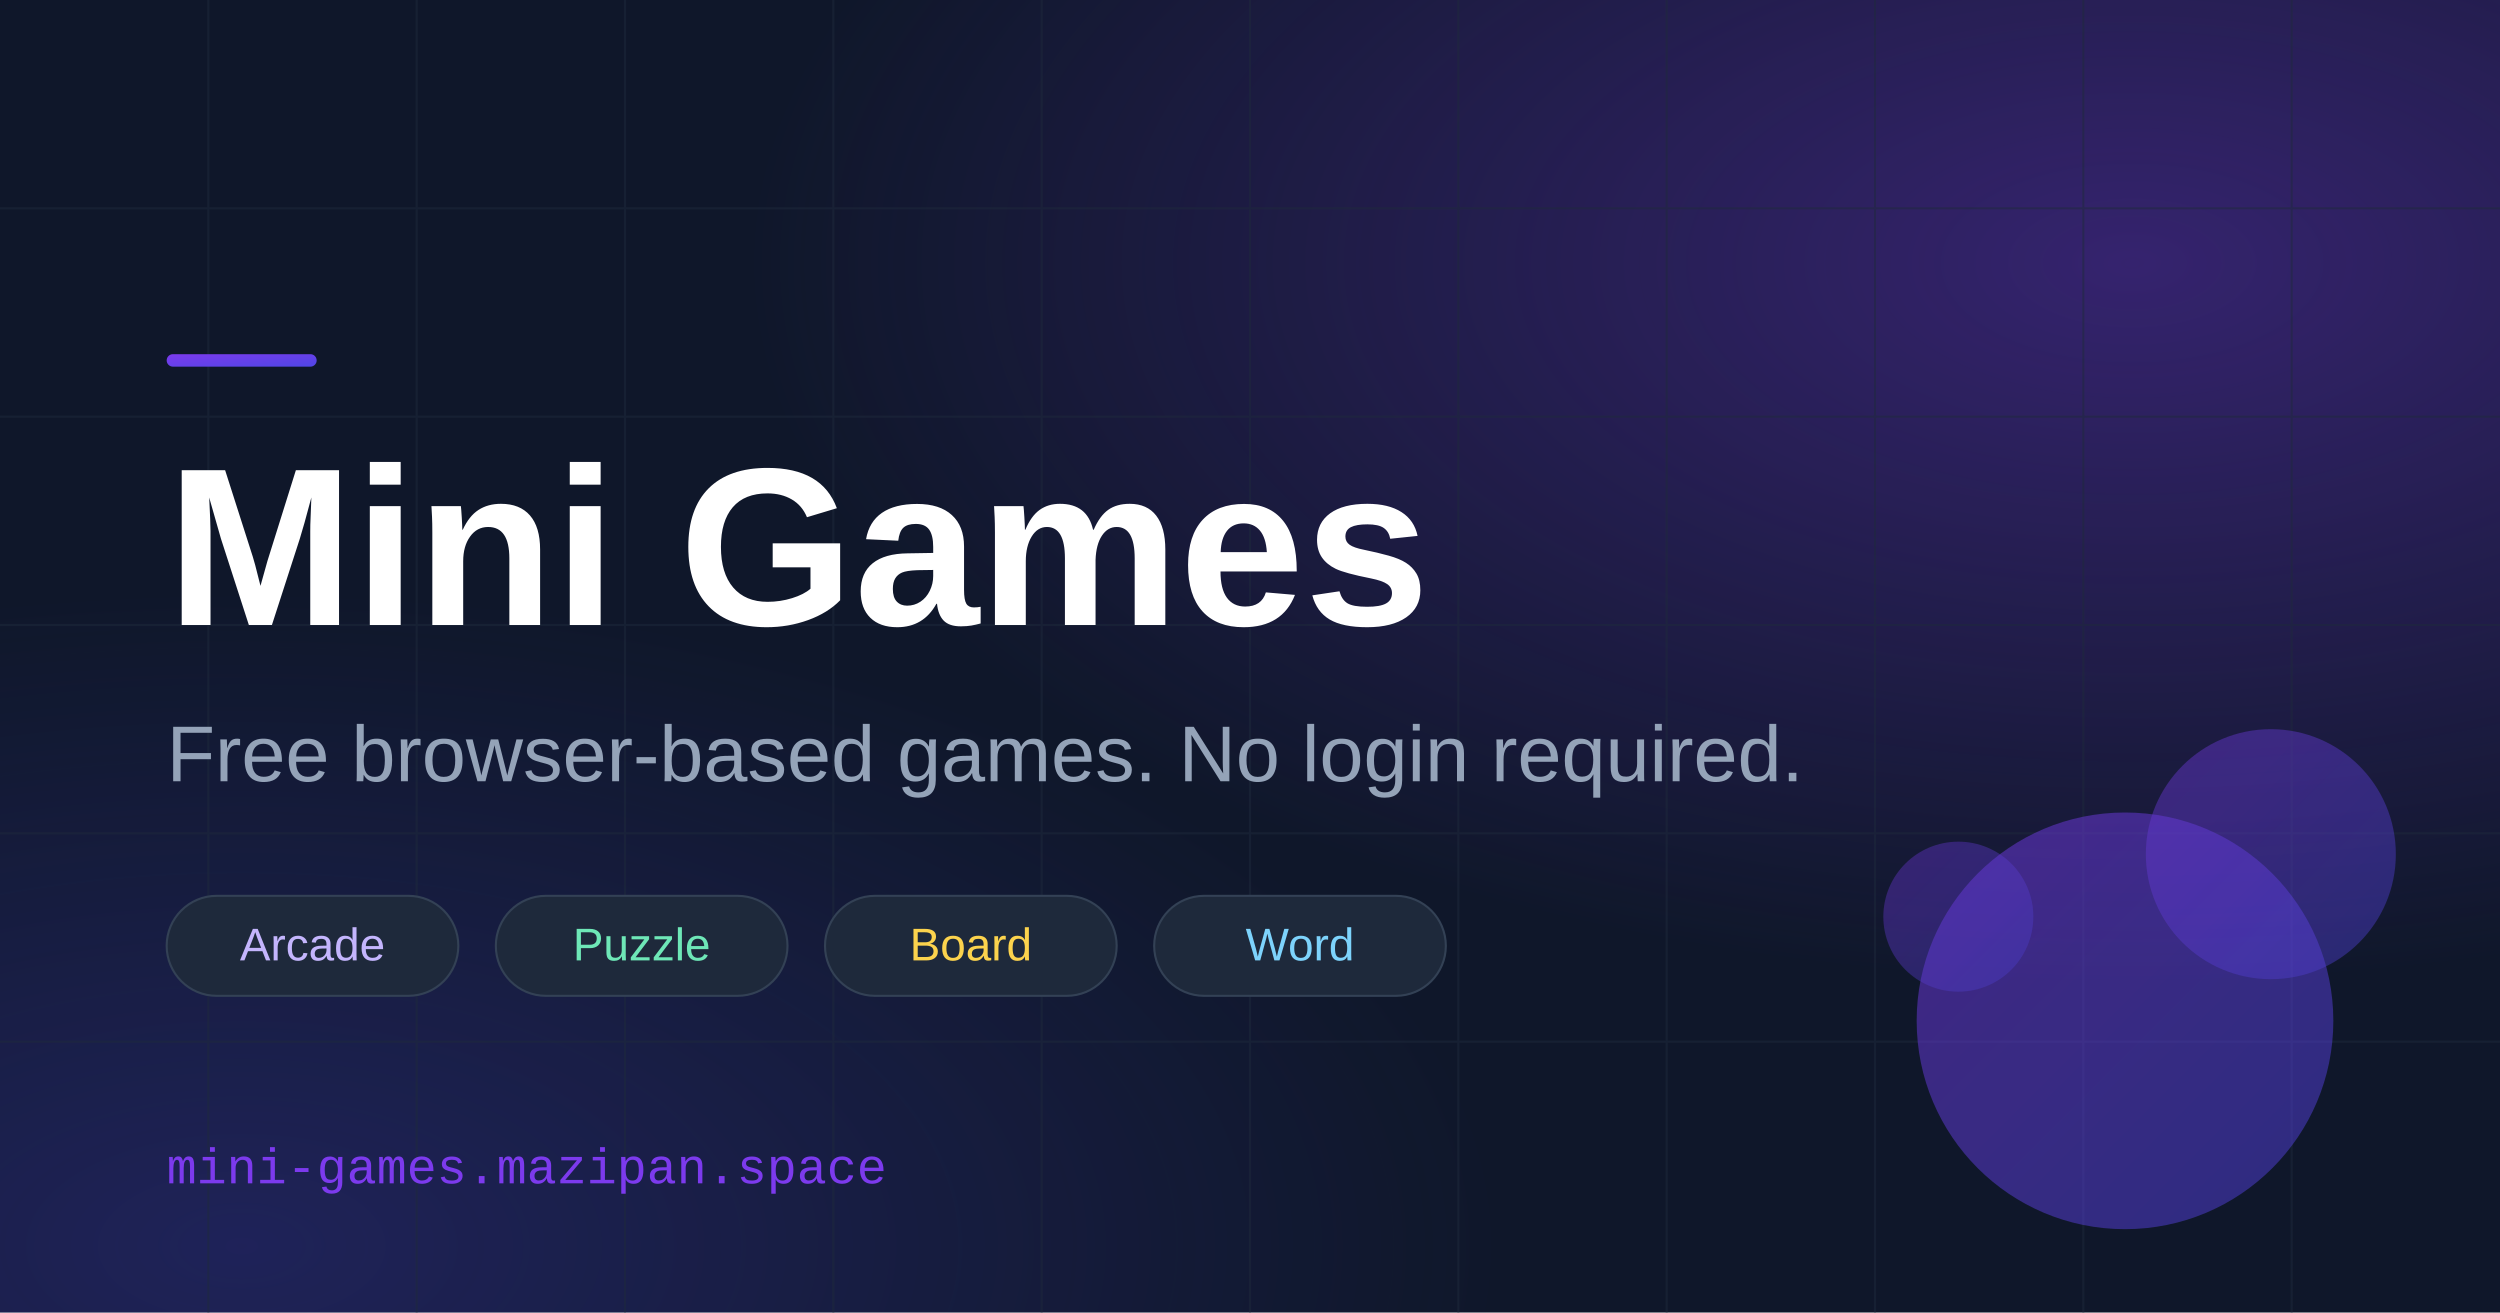
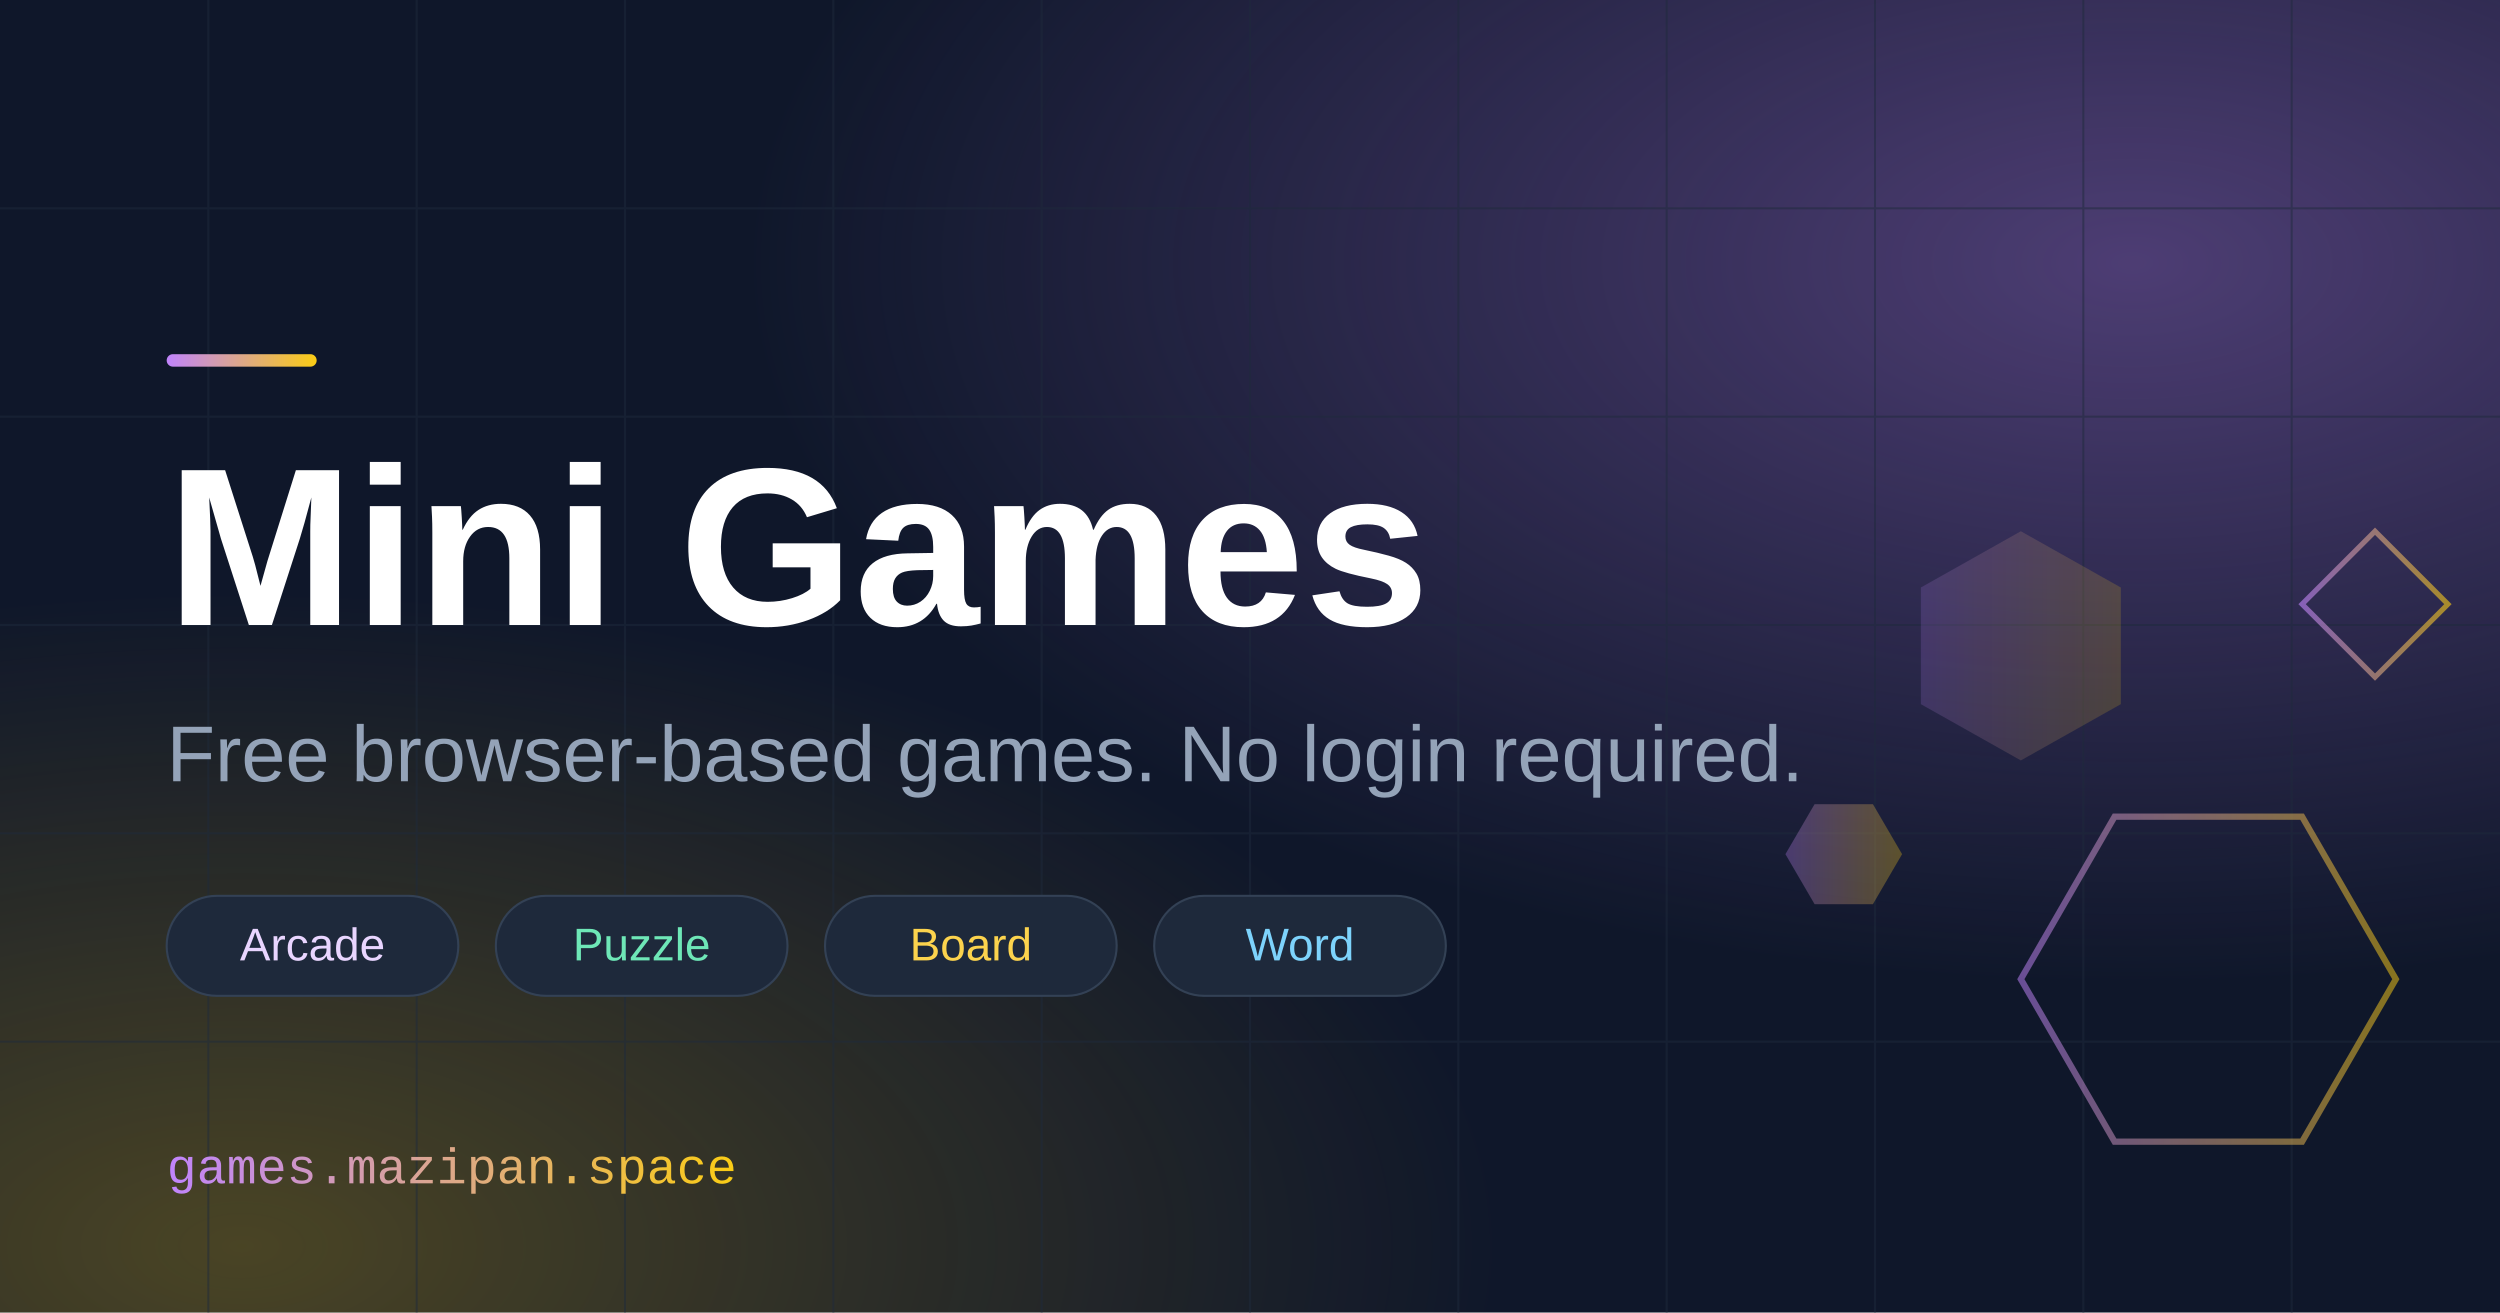
<svg xmlns="http://www.w3.org/2000/svg" width="1200" height="630" viewBox="0 0 1200 630">
  <defs>
-     <linearGradient id="accent" x1="0" x2="1" y1="0" y2="1">
-       <stop offset="0" stop-color="#7c3aed" />
-       <stop offset="1" stop-color="#4f46e5" />
+     <linearGradient id="accent" x1="0" y1="0" x2="1" y2="0">
+       <stop offset="0" stop-color="#c084fc" />
+       <stop offset="1" stop-color="#facc15" />
    </linearGradient>
-     <radialGradient id="glow1" cx=".85" cy=".2" r=".55">
-       <stop offset="0" stop-color="#7c3aed" stop-opacity=".35" />
-       <stop offset="1" stop-color="#7c3aed" stop-opacity="0" />
+     <radialGradient id="glow1" cx="0.85" cy="0.2" r="0.55">
+       <stop offset="0" stop-color="#c084fc" stop-opacity="0.35" />
+       <stop offset="1" stop-color="#c084fc" stop-opacity="0" />
    </radialGradient>
-     <radialGradient id="glow2" cx=".1" cy=".95" r=".5">
-       <stop offset="0" stop-color="#4f46e5" stop-opacity=".25" />
-       <stop offset="1" stop-color="#4f46e5" stop-opacity="0" />
+     <radialGradient id="glow2" cx="0.1" cy="0.95" r="0.5">
+       <stop offset="0" stop-color="#facc15" stop-opacity="0.25" />
+       <stop offset="1" stop-color="#facc15" stop-opacity="0" />
    </radialGradient>
  </defs>
  <rect width="1200" height="630" fill="#0f172a" />
  <rect width="1200" height="630" fill="url(#glow1)" />
  <rect width="1200" height="630" fill="url(#glow2)" />
-   <g fill="none" stroke="#1e293b" stroke-width="1" opacity=".5">
+   <g stroke="#1e293b" stroke-width="1" opacity="0.5" fill="none">
    <path d="M0 100 H1200 M0 200 H1200 M0 300 H1200 M0 400 H1200 M0 500 H1200" />
    <path d="M100 0 V630 M200 0 V630 M300 0 V630 M400 0 V630 M500 0 V630 M600 0 V630 M700 0 V630 M800 0 V630 M900 0 V630 M1000 0 V630 M1100 0 V630" />
  </g>
-   <rect width="72" height="6" x="80" y="170" fill="url(#accent)" rx="3" />
-   <text x="80" y="300" fill="#fff" font-family="Arial, Helvetica, sans-serif" font-size="108" font-weight="800">Mini Games</text>
-   <text x="80" y="375" fill="#94a3b8" font-family="Arial, Helvetica, sans-serif" font-size="38">Free browser-based games. No login required.</text>
+   <rect x="80" y="170" width="72" height="6" rx="3" fill="url(#accent)" />
+   <text x="80" y="300" font-family="Arial, Helvetica, sans-serif" font-size="108" font-weight="800" fill="#ffffff">Mini Games</text>
+   <text x="80" y="375" font-family="Arial, Helvetica, sans-serif" font-size="38" fill="#94a3b8">Free browser-based games. No login required.</text>
  <g font-family="Arial, Helvetica, sans-serif" font-size="22" font-weight="500">
-     <rect width="140" height="48" x="80" y="430" fill="#1e293b" stroke="#334155" rx="24" />
-     <text x="150" y="461" fill="#c4b5fd" text-anchor="middle">Arcade</text>
-     <rect width="140" height="48" x="238" y="430" fill="#1e293b" stroke="#334155" rx="24" />
-     <text x="308" y="461" fill="#6ee7b7" text-anchor="middle">Puzzle</text>
-     <rect width="140" height="48" x="396" y="430" fill="#1e293b" stroke="#334155" rx="24" />
-     <text x="466" y="461" fill="#fcd34d" text-anchor="middle">Board</text>
-     <rect width="140" height="48" x="554" y="430" fill="#1e293b" stroke="#334155" rx="24" />
-     <text x="624" y="461" fill="#7dd3fc" text-anchor="middle">Word</text>
+     <rect x="80" y="430" width="140" height="48" rx="24" fill="#1e293b" stroke="#334155" />
+     <text x="150" y="461" text-anchor="middle" fill="#e9d5ff">Arcade</text>
+     <rect x="238" y="430" width="140" height="48" rx="24" fill="#1e293b" stroke="#334155" />
+     <text x="308" y="461" text-anchor="middle" fill="#6ee7b7">Puzzle</text>
+     <rect x="396" y="430" width="140" height="48" rx="24" fill="#1e293b" stroke="#334155" />
+     <text x="466" y="461" text-anchor="middle" fill="#fcd34d">Board</text>
+     <rect x="554" y="430" width="140" height="48" rx="24" fill="#1e293b" stroke="#334155" />
+     <text x="624" y="461" text-anchor="middle" fill="#7dd3fc">Word</text>
  </g>
-   <text x="80" y="568" fill="#7c3aed" font-family="Courier New, monospace" font-size="24" font-weight="500">mini-games.mazipan.space</text>
-   <g opacity=".85">
-     <circle cx="1020" cy="490" r="100" fill="url(#accent)" opacity=".55" />
-     <circle cx="1090" cy="410" r="60" fill="url(#accent)" opacity=".45" />
-     <circle cx="940" cy="440" r="36" fill="url(#accent)" opacity=".4" />
+   <text x="80" y="568" font-family="Courier New, monospace" font-size="24" font-weight="500" fill="url(#accent)">games.mazipan.space</text>
+   <g opacity="0.85">
+     <polygon points="1150,470 1105,548 1015,548 970,470 1015,392 1105,392" fill="none" stroke="url(#accent)" stroke-width="3" opacity="0.6" />
+     <polygon points="1018,282 1018,338 970,365 922,338 922,282 970,255" fill="url(#accent)" opacity="0.2" />
+     <polygon points="1140,255 1175,290 1140,325 1105,290" fill="none" stroke="url(#accent)" stroke-width="2.5" opacity="0.7" />
+     <polygon points="913,410 899,434 871,434 857,410 871,386 899,386" fill="url(#accent)" opacity="0.35" />
  </g>
</svg>
